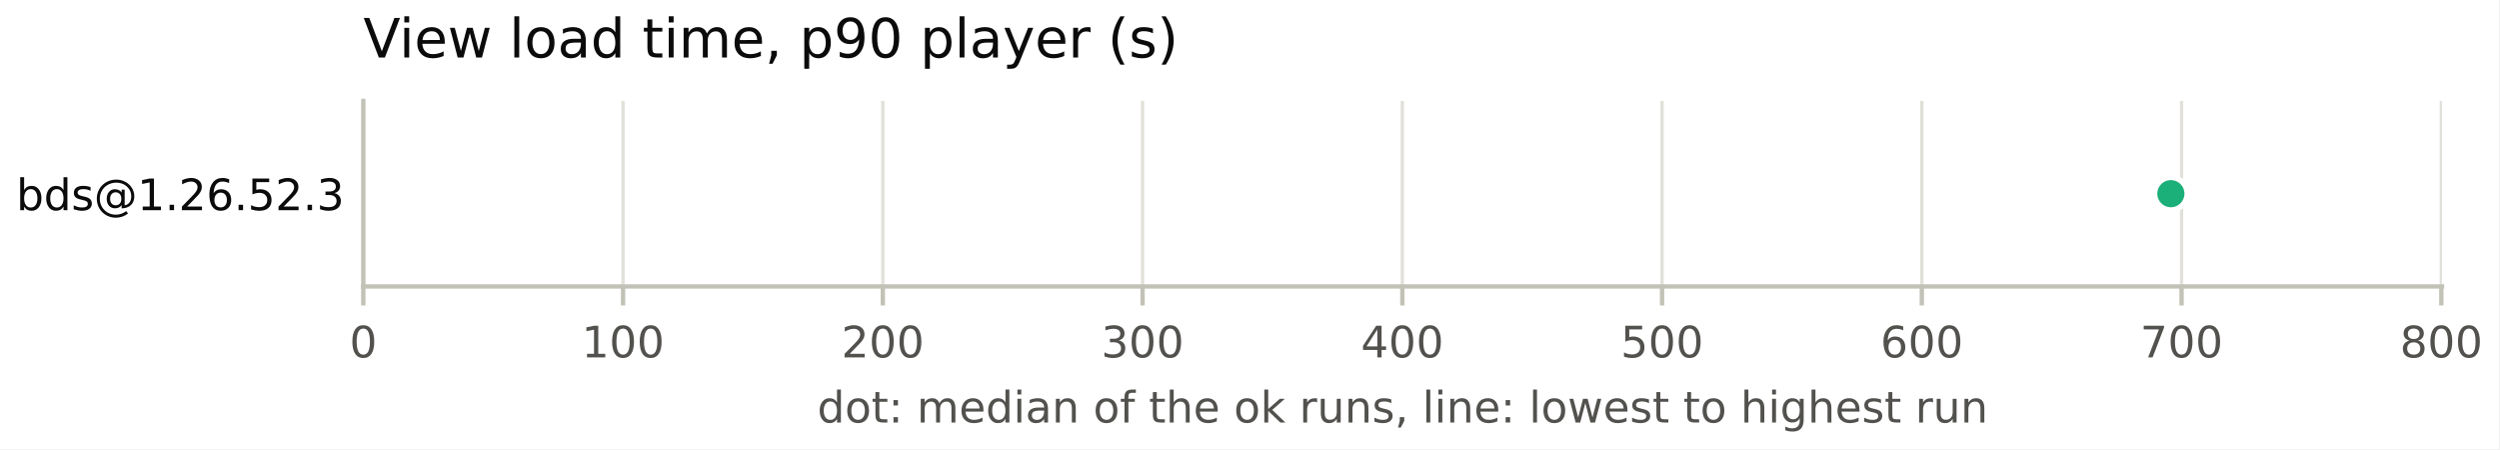
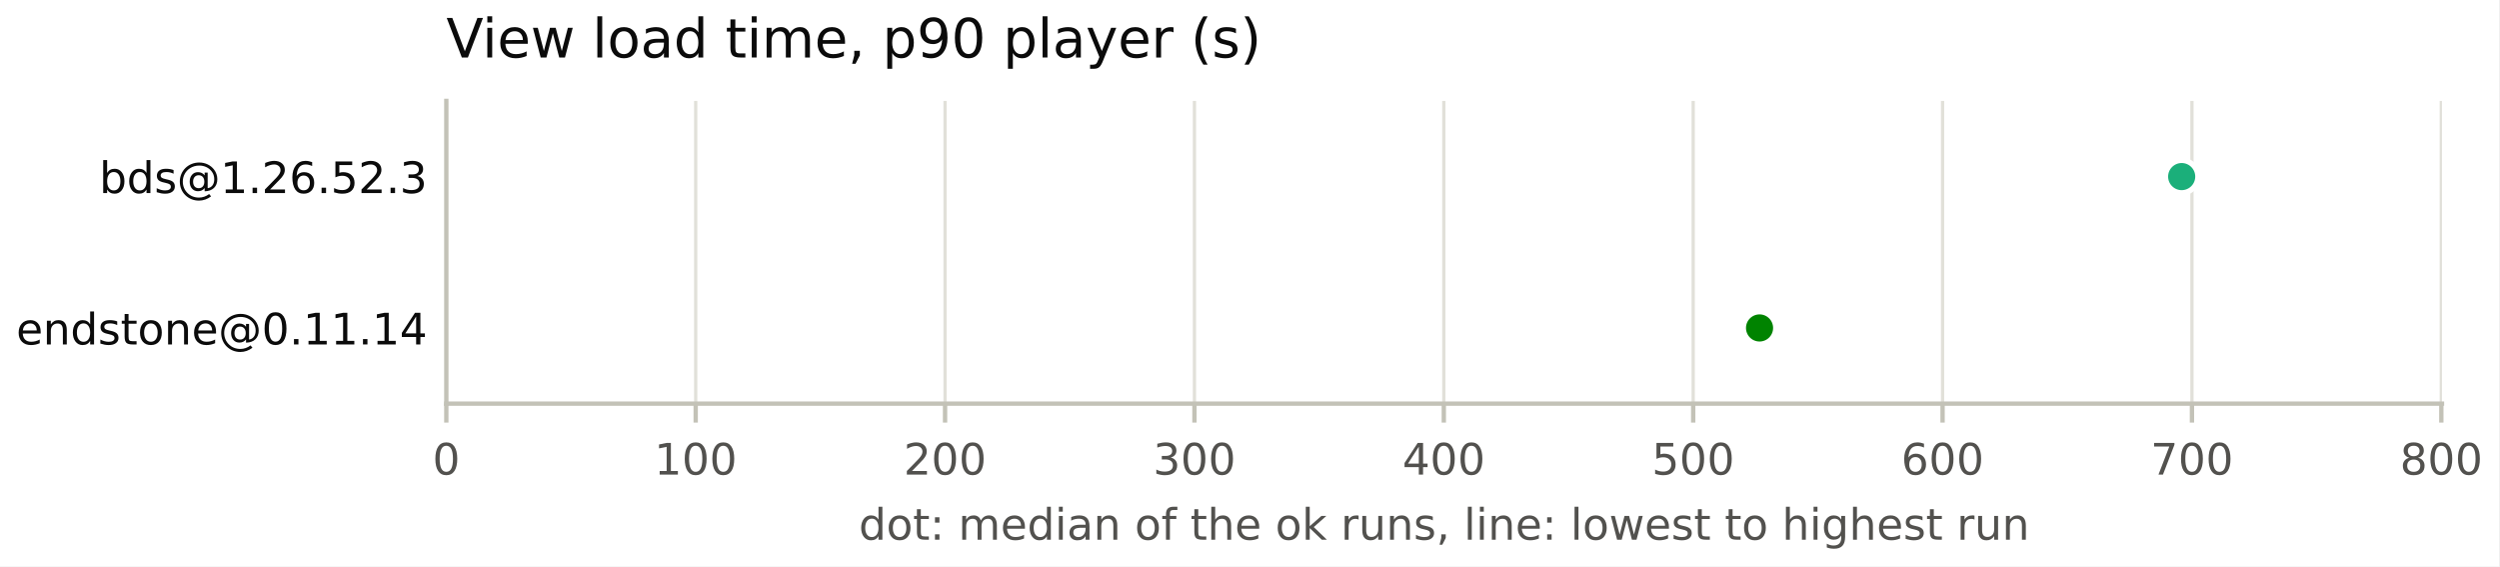
- <svg xmlns="http://www.w3.org/2000/svg" xmlns:xlink="http://www.w3.org/1999/xlink" width="460.8pt" height="82.8pt" viewBox="0 0 460.8 82.8" version="1.1">
+ <svg xmlns="http://www.w3.org/2000/svg" xmlns:xlink="http://www.w3.org/1999/xlink" width="460.8pt" height="104.4pt" viewBox="0 0 460.8 104.4" version="1.1">
  <defs>
    <style type="text/css">*{stroke-linejoin: round; stroke-linecap: butt}</style>
  </defs>
  <g id="figure_1">
    <g id="patch_1">
-       <path d="M 0 82.8  L 460.8 82.8  L 460.8 0  L 0 0  z " style="fill: #ffffff" />
+       <path d="M 0 104.4  L 460.8 104.4  L 460.8 0  L 0 0  z " style="fill: #ffffff" />
    </g>
    <g id="axes_1">
      <g id="patch_2">
-         <path d="M 66.993 52.799  L 450.29 52.799  L 450.29 18.599  L 66.993 18.599  z " style="fill: #ffffff" />
+         <path d="M 82.298 74.399  L 450.285 74.399  L 450.285 18.599  L 82.298 18.599  z " style="fill: #ffffff" />
      </g>
      <g id="matplotlib.axis_1">
        <g id="xtick_1">
          <g id="line2d_1">
-             <path d="M 66.993 52.799  L 66.993 18.599  " clip-path="url(#pe68ff05432)" style="fill: none; stroke: #e1e0d9; stroke-width: 0.6; stroke-linecap: square" />
+             <path d="M 82.298 74.399  L 82.298 18.599  " clip-path="url(#p3479f3fd37)" style="fill: none; stroke: #e1e0d9; stroke-width: 0.6; stroke-linecap: square" />
          </g>
          <g id="line2d_2">
            <defs>
-               <path id="m95ca2edd7e" d="M 0 0  L 0 3.5  " style="stroke: #c3c2b7; stroke-width: 0.8" />
+               <path id="m17f988fe5d" d="M 0 0  L 0 3.5  " style="stroke: #c3c2b7; stroke-width: 0.8" />
            </defs>
            <g>
-               <use xlink:href="#m95ca2edd7e" x="66.993" y="52.799" style="fill: #c3c2b7; stroke: #c3c2b7; stroke-width: 0.8" />
+               <use xlink:href="#m17f988fe5d" x="82.298" y="74.399" style="fill: #c3c2b7; stroke: #c3c2b7; stroke-width: 0.8" />
            </g>
          </g>
          <g id="text_1">
-             <g style="fill: #52514e" transform="translate(64.44774 65.87726) scale(0.08 -0.08)">
+             <g style="fill: #52514e" transform="translate(79.75274 87.47726) scale(0.08 -0.08)">
              <defs>
                <path id="DejaVuSans-13" d="M 2034 4250  Q 1547 4250 1301 3770  Q 1056 3291 1056 2328  Q 1056 1369 1301 889  Q 1547 409 2034 409  Q 2525 409 2770 889  Q 3016 1369 3016 2328  Q 3016 3291 2770 3770  Q 2525 4250 2034 4250  z M 2034 4750  Q 2819 4750 3233 4129  Q 3647 3509 3647 2328  Q 3647 1150 3233 529  Q 2819 -91 2034 -91  Q 1250 -91 836 529  Q 422 1150 422 2328  Q 422 3509 836 4129  Q 1250 4750 2034 4750  z " transform="scale(0.015625)" />
              </defs>
              <use xlink:href="#DejaVuSans-13" />
            </g>
          </g>
        </g>
        <g id="xtick_2">
          <g id="line2d_3">
-             <path d="M 114.889 52.799  L 114.889 18.599  " clip-path="url(#pe68ff05432)" style="fill: none; stroke: #e1e0d9; stroke-width: 0.6; stroke-linecap: square" />
+             <path d="M 128.281 74.399  L 128.281 18.599  " clip-path="url(#p3479f3fd37)" style="fill: none; stroke: #e1e0d9; stroke-width: 0.6; stroke-linecap: square" />
          </g>
          <g id="line2d_4">
            <g>
-               <use xlink:href="#m95ca2edd7e" x="114.889" y="52.799" style="fill: #c3c2b7; stroke: #c3c2b7; stroke-width: 0.8" />
+               <use xlink:href="#m17f988fe5d" x="128.281" y="74.399" style="fill: #c3c2b7; stroke: #c3c2b7; stroke-width: 0.8" />
            </g>
          </g>
          <g id="text_2">
-             <g style="fill: #52514e" transform="translate(107.2542 65.87726) scale(0.08 -0.08)">
+             <g style="fill: #52514e" transform="translate(120.6461 87.47726) scale(0.08 -0.08)">
              <defs>
                <path id="DejaVuSans-14" d="M 794 531  L 1825 531  L 1825 4091  L 703 3866  L 703 4441  L 1819 4666  L 2450 4666  L 2450 531  L 3481 531  L 3481 0  L 794 0  L 794 531  z " transform="scale(0.015625)" />
              </defs>
              <use xlink:href="#DejaVuSans-14" />
              <use xlink:href="#DejaVuSans-13" transform="translate(63.625 0)" />
              <use xlink:href="#DejaVuSans-13" transform="translate(127.25 0)" />
            </g>
          </g>
        </g>
        <g id="xtick_3">
          <g id="line2d_5">
-             <path d="M 162.786 52.799  L 162.786 18.599  " clip-path="url(#pe68ff05432)" style="fill: none; stroke: #e1e0d9; stroke-width: 0.6; stroke-linecap: square" />
+             <path d="M 174.264 74.399  L 174.264 18.599  " clip-path="url(#p3479f3fd37)" style="fill: none; stroke: #e1e0d9; stroke-width: 0.6; stroke-linecap: square" />
          </g>
          <g id="line2d_6">
            <g>
-               <use xlink:href="#m95ca2edd7e" x="162.786" y="52.799" style="fill: #c3c2b7; stroke: #c3c2b7; stroke-width: 0.8" />
+               <use xlink:href="#m17f988fe5d" x="174.264" y="74.399" style="fill: #c3c2b7; stroke: #c3c2b7; stroke-width: 0.8" />
            </g>
          </g>
          <g id="text_3">
-             <g style="fill: #52514e" transform="translate(155.1507 65.87726) scale(0.08 -0.08)">
+             <g style="fill: #52514e" transform="translate(166.6295 87.47726) scale(0.08 -0.08)">
              <defs>
                <path id="DejaVuSans-15" d="M 1228 531  L 3431 531  L 3431 0  L 469 0  L 469 531  Q 828 903 1448 1529  Q 2069 2156 2228 2338  Q 2531 2678 2651 2914  Q 2772 3150 2772 3378  Q 2772 3750 2511 3984  Q 2250 4219 1831 4219  Q 1534 4219 1204 4116  Q 875 4013 500 3803  L 500 4441  Q 881 4594 1212 4672  Q 1544 4750 1819 4750  Q 2544 4750 2975 4387  Q 3406 4025 3406 3419  Q 3406 3131 3298 2873  Q 3191 2616 2906 2266  Q 2828 2175 2409 1742  Q 1991 1309 1228 531  z " transform="scale(0.015625)" />
              </defs>
              <use xlink:href="#DejaVuSans-15" />
              <use xlink:href="#DejaVuSans-13" transform="translate(63.625 0)" />
              <use xlink:href="#DejaVuSans-13" transform="translate(127.25 0)" />
            </g>
          </g>
        </g>
        <g id="xtick_4">
          <g id="line2d_7">
-             <path d="M 210.682 52.799  L 210.682 18.599  " clip-path="url(#pe68ff05432)" style="fill: none; stroke: #e1e0d9; stroke-width: 0.6; stroke-linecap: square" />
+             <path d="M 220.248 74.399  L 220.248 18.599  " clip-path="url(#p3479f3fd37)" style="fill: none; stroke: #e1e0d9; stroke-width: 0.6; stroke-linecap: square" />
          </g>
          <g id="line2d_8">
            <g>
-               <use xlink:href="#m95ca2edd7e" x="210.682" y="52.799" style="fill: #c3c2b7; stroke: #c3c2b7; stroke-width: 0.8" />
+               <use xlink:href="#m17f988fe5d" x="220.248" y="74.399" style="fill: #c3c2b7; stroke: #c3c2b7; stroke-width: 0.8" />
            </g>
          </g>
          <g id="text_4">
-             <g style="fill: #52514e" transform="translate(203.0472 65.87726) scale(0.08 -0.08)">
+             <g style="fill: #52514e" transform="translate(212.6129 87.47726) scale(0.08 -0.08)">
              <defs>
                <path id="DejaVuSans-16" d="M 2597 2516  Q 3050 2419 3304 2112  Q 3559 1806 3559 1356  Q 3559 666 3084 287  Q 2609 -91 1734 -91  Q 1441 -91 1130 -33  Q 819 25 488 141  L 488 750  Q 750 597 1062 519  Q 1375 441 1716 441  Q 2309 441 2620 675  Q 2931 909 2931 1356  Q 2931 1769 2642 2001  Q 2353 2234 1838 2234  L 1294 2234  L 1294 2753  L 1863 2753  Q 2328 2753 2575 2939  Q 2822 3125 2822 3475  Q 2822 3834 2567 4026  Q 2313 4219 1838 4219  Q 1578 4219 1281 4162  Q 984 4106 628 3988  L 628 4550  Q 988 4650 1302 4700  Q 1616 4750 1894 4750  Q 2613 4750 3031 4423  Q 3450 4097 3450 3541  Q 3450 3153 3228 2886  Q 3006 2619 2597 2516  z " transform="scale(0.015625)" />
              </defs>
              <use xlink:href="#DejaVuSans-16" />
              <use xlink:href="#DejaVuSans-13" transform="translate(63.625 0)" />
              <use xlink:href="#DejaVuSans-13" transform="translate(127.25 0)" />
            </g>
          </g>
        </g>
        <g id="xtick_5">
          <g id="line2d_9">
-             <path d="M 258.579 52.799  L 258.579 18.599  " clip-path="url(#pe68ff05432)" style="fill: none; stroke: #e1e0d9; stroke-width: 0.6; stroke-linecap: square" />
+             <path d="M 266.231 74.399  L 266.231 18.599  " clip-path="url(#p3479f3fd37)" style="fill: none; stroke: #e1e0d9; stroke-width: 0.6; stroke-linecap: square" />
          </g>
          <g id="line2d_10">
            <g>
-               <use xlink:href="#m95ca2edd7e" x="258.579" y="52.799" style="fill: #c3c2b7; stroke: #c3c2b7; stroke-width: 0.8" />
+               <use xlink:href="#m17f988fe5d" x="266.231" y="74.399" style="fill: #c3c2b7; stroke: #c3c2b7; stroke-width: 0.8" />
            </g>
          </g>
          <g id="text_5">
-             <g style="fill: #52514e" transform="translate(250.9437 65.87726) scale(0.08 -0.08)">
+             <g style="fill: #52514e" transform="translate(258.5962 87.47726) scale(0.08 -0.08)">
              <defs>
                <path id="DejaVuSans-17" d="M 2419 4116  L 825 1625  L 2419 1625  L 2419 4116  z M 2253 4666  L 3047 4666  L 3047 1625  L 3713 1625  L 3713 1100  L 3047 1100  L 3047 0  L 2419 0  L 2419 1100  L 313 1100  L 313 1709  L 2253 4666  z " transform="scale(0.015625)" />
              </defs>
              <use xlink:href="#DejaVuSans-17" />
              <use xlink:href="#DejaVuSans-13" transform="translate(63.625 0)" />
              <use xlink:href="#DejaVuSans-13" transform="translate(127.25 0)" />
            </g>
          </g>
        </g>
        <g id="xtick_6">
          <g id="line2d_11">
-             <path d="M 306.475 52.799  L 306.475 18.599  " clip-path="url(#pe68ff05432)" style="fill: none; stroke: #e1e0d9; stroke-width: 0.6; stroke-linecap: square" />
+             <path d="M 312.215 74.399  L 312.215 18.599  " clip-path="url(#p3479f3fd37)" style="fill: none; stroke: #e1e0d9; stroke-width: 0.6; stroke-linecap: square" />
          </g>
          <g id="line2d_12">
            <g>
-               <use xlink:href="#m95ca2edd7e" x="306.475" y="52.799" style="fill: #c3c2b7; stroke: #c3c2b7; stroke-width: 0.8" />
+               <use xlink:href="#m17f988fe5d" x="312.215" y="74.399" style="fill: #c3c2b7; stroke: #c3c2b7; stroke-width: 0.8" />
            </g>
          </g>
          <g id="text_6">
-             <g style="fill: #52514e" transform="translate(298.8403 65.87726) scale(0.08 -0.08)">
+             <g style="fill: #52514e" transform="translate(304.5796 87.47726) scale(0.08 -0.08)">
              <defs>
                <path id="DejaVuSans-18" d="M 691 4666  L 3169 4666  L 3169 4134  L 1269 4134  L 1269 2991  Q 1406 3038 1543 3061  Q 1681 3084 1819 3084  Q 2600 3084 3056 2656  Q 3513 2228 3513 1497  Q 3513 744 3044 326  Q 2575 -91 1722 -91  Q 1428 -91 1123 -41  Q 819 9 494 109  L 494 744  Q 775 591 1075 516  Q 1375 441 1709 441  Q 2250 441 2565 725  Q 2881 1009 2881 1497  Q 2881 1984 2565 2268  Q 2250 2553 1709 2553  Q 1456 2553 1204 2497  Q 953 2441 691 2322  L 691 4666  z " transform="scale(0.015625)" />
              </defs>
              <use xlink:href="#DejaVuSans-18" />
              <use xlink:href="#DejaVuSans-13" transform="translate(63.625 0)" />
              <use xlink:href="#DejaVuSans-13" transform="translate(127.25 0)" />
            </g>
          </g>
        </g>
        <g id="xtick_7">
          <g id="line2d_13">
-             <path d="M 354.372 52.799  L 354.372 18.599  " clip-path="url(#pe68ff05432)" style="fill: none; stroke: #e1e0d9; stroke-width: 0.6; stroke-linecap: square" />
+             <path d="M 358.198 74.399  L 358.198 18.599  " clip-path="url(#p3479f3fd37)" style="fill: none; stroke: #e1e0d9; stroke-width: 0.6; stroke-linecap: square" />
          </g>
          <g id="line2d_14">
            <g>
-               <use xlink:href="#m95ca2edd7e" x="354.372" y="52.799" style="fill: #c3c2b7; stroke: #c3c2b7; stroke-width: 0.8" />
+               <use xlink:href="#m17f988fe5d" x="358.198" y="74.399" style="fill: #c3c2b7; stroke: #c3c2b7; stroke-width: 0.8" />
            </g>
          </g>
          <g id="text_7">
-             <g style="fill: #52514e" transform="translate(346.7368 65.87726) scale(0.08 -0.08)">
+             <g style="fill: #52514e" transform="translate(350.563 87.47726) scale(0.08 -0.08)">
              <defs>
                <path id="DejaVuSans-19" d="M 2113 2584  Q 1688 2584 1439 2293  Q 1191 2003 1191 1497  Q 1191 994 1439 701  Q 1688 409 2113 409  Q 2538 409 2786 701  Q 3034 994 3034 1497  Q 3034 2003 2786 2293  Q 2538 2584 2113 2584  z M 3366 4563  L 3366 3988  Q 3128 4100 2886 4159  Q 2644 4219 2406 4219  Q 1781 4219 1451 3797  Q 1122 3375 1075 2522  Q 1259 2794 1537 2939  Q 1816 3084 2150 3084  Q 2853 3084 3261 2657  Q 3669 2231 3669 1497  Q 3669 778 3244 343  Q 2819 -91 2113 -91  Q 1303 -91 875 529  Q 447 1150 447 2328  Q 447 3434 972 4092  Q 1497 4750 2381 4750  Q 2619 4750 2861 4703  Q 3103 4656 3366 4563  z " transform="scale(0.015625)" />
              </defs>
              <use xlink:href="#DejaVuSans-19" />
              <use xlink:href="#DejaVuSans-13" transform="translate(63.625 0)" />
              <use xlink:href="#DejaVuSans-13" transform="translate(127.25 0)" />
            </g>
          </g>
        </g>
        <g id="xtick_8">
          <g id="line2d_15">
-             <path d="M 402.268 52.799  L 402.268 18.599  " clip-path="url(#pe68ff05432)" style="fill: none; stroke: #e1e0d9; stroke-width: 0.6; stroke-linecap: square" />
+             <path d="M 404.181 74.399  L 404.181 18.599  " clip-path="url(#p3479f3fd37)" style="fill: none; stroke: #e1e0d9; stroke-width: 0.6; stroke-linecap: square" />
          </g>
          <g id="line2d_16">
            <g>
-               <use xlink:href="#m95ca2edd7e" x="402.268" y="52.799" style="fill: #c3c2b7; stroke: #c3c2b7; stroke-width: 0.8" />
+               <use xlink:href="#m17f988fe5d" x="404.181" y="74.399" style="fill: #c3c2b7; stroke: #c3c2b7; stroke-width: 0.8" />
            </g>
          </g>
          <g id="text_8">
-             <g style="fill: #52514e" transform="translate(394.6333 65.87726) scale(0.08 -0.08)">
+             <g style="fill: #52514e" transform="translate(396.5464 87.47726) scale(0.08 -0.08)">
              <defs>
                <path id="DejaVuSans-1a" d="M 525 4666  L 3525 4666  L 3525 4397  L 1831 0  L 1172 0  L 2766 4134  L 525 4134  L 525 4666  z " transform="scale(0.015625)" />
              </defs>
              <use xlink:href="#DejaVuSans-1a" />
              <use xlink:href="#DejaVuSans-13" transform="translate(63.625 0)" />
              <use xlink:href="#DejaVuSans-13" transform="translate(127.25 0)" />
            </g>
          </g>
        </g>
        <g id="xtick_9">
          <g id="line2d_17">
-             <path d="M 450.165 52.799  L 450.165 18.599  " clip-path="url(#pe68ff05432)" style="fill: none; stroke: #e1e0d9; stroke-width: 0.6; stroke-linecap: square" />
+             <path d="M 450.165 74.399  L 450.165 18.599  " clip-path="url(#p3479f3fd37)" style="fill: none; stroke: #e1e0d9; stroke-width: 0.6; stroke-linecap: square" />
          </g>
          <g id="line2d_18">
            <g>
-               <use xlink:href="#m95ca2edd7e" x="450.165" y="52.799" style="fill: #c3c2b7; stroke: #c3c2b7; stroke-width: 0.8" />
+               <use xlink:href="#m17f988fe5d" x="450.165" y="74.399" style="fill: #c3c2b7; stroke: #c3c2b7; stroke-width: 0.8" />
            </g>
          </g>
          <g id="text_9">
-             <g style="fill: #52514e" transform="translate(442.5298 65.87726) scale(0.08 -0.08)">
+             <g style="fill: #52514e" transform="translate(442.5298 87.47726) scale(0.08 -0.08)">
              <defs>
                <path id="DejaVuSans-1b" d="M 2034 2216  Q 1584 2216 1326 1975  Q 1069 1734 1069 1313  Q 1069 891 1326 650  Q 1584 409 2034 409  Q 2484 409 2743 651  Q 3003 894 3003 1313  Q 3003 1734 2745 1975  Q 2488 2216 2034 2216  z M 1403 2484  Q 997 2584 770 2862  Q 544 3141 544 3541  Q 544 4100 942 4425  Q 1341 4750 2034 4750  Q 2731 4750 3128 4425  Q 3525 4100 3525 3541  Q 3525 3141 3298 2862  Q 3072 2584 2669 2484  Q 3125 2378 3379 2068  Q 3634 1759 3634 1313  Q 3634 634 3220 271  Q 2806 -91 2034 -91  Q 1263 -91 848 271  Q 434 634 434 1313  Q 434 1759 690 2068  Q 947 2378 1403 2484  z M 1172 3481  Q 1172 3119 1398 2916  Q 1625 2713 2034 2713  Q 2441 2713 2670 2916  Q 2900 3119 2900 3481  Q 2900 3844 2670 4047  Q 2441 4250 2034 4250  Q 1625 4250 1398 4047  Q 1172 3844 1172 3481  z " transform="scale(0.015625)" />
              </defs>
              <use xlink:href="#DejaVuSans-1b" />
              <use xlink:href="#DejaVuSans-13" transform="translate(63.625 0)" />
              <use xlink:href="#DejaVuSans-13" transform="translate(127.25 0)" />
            </g>
          </g>
        </g>
        <g id="text_10">
-           <g style="fill: #52514e" transform="translate(150.7059 77.87789) scale(0.08 -0.08)">
+           <g style="fill: #52514e" transform="translate(158.3559 99.47789) scale(0.08 -0.08)">
            <defs>
              <path id="DejaVuSans-47" d="M 2906 2969  L 2906 4863  L 3481 4863  L 3481 0  L 2906 0  L 2906 525  Q 2725 213 2448 61  Q 2172 -91 1784 -91  Q 1150 -91 751 415  Q 353 922 353 1747  Q 353 2572 751 3078  Q 1150 3584 1784 3584  Q 2172 3584 2448 3432  Q 2725 3281 2906 2969  z M 947 1747  Q 947 1113 1208 752  Q 1469 391 1925 391  Q 2381 391 2643 752  Q 2906 1113 2906 1747  Q 2906 2381 2643 2742  Q 2381 3103 1925 3103  Q 1469 3103 1208 2742  Q 947 2381 947 1747  z " transform="scale(0.015625)" />
              <path id="DejaVuSans-52" d="M 1959 3097  Q 1497 3097 1228 2736  Q 959 2375 959 1747  Q 959 1119 1226 758  Q 1494 397 1959 397  Q 2419 397 2687 759  Q 2956 1122 2956 1747  Q 2956 2369 2687 2733  Q 2419 3097 1959 3097  z M 1959 3584  Q 2709 3584 3137 3096  Q 3566 2609 3566 1747  Q 3566 888 3137 398  Q 2709 -91 1959 -91  Q 1206 -91 779 398  Q 353 888 353 1747  Q 353 2609 779 3096  Q 1206 3584 1959 3584  z " transform="scale(0.015625)" />
              <path id="DejaVuSans-57" d="M 1172 4494  L 1172 3500  L 2356 3500  L 2356 3053  L 1172 3053  L 1172 1153  Q 1172 725 1289 603  Q 1406 481 1766 481  L 2356 481  L 2356 0  L 1766 0  Q 1100 0 847 248  Q 594 497 594 1153  L 594 3053  L 172 3053  L 172 3500  L 594 3500  L 594 4494  L 1172 4494  z " transform="scale(0.015625)" />
              <path id="DejaVuSans-1d" d="M 750 794  L 1409 794  L 1409 0  L 750 0  L 750 794  z M 750 3309  L 1409 3309  L 1409 2516  L 750 2516  L 750 3309  z " transform="scale(0.015625)" />
              <path id="DejaVuSans-3" transform="scale(0.015625)" />
              <path id="DejaVuSans-50" d="M 3328 2828  Q 3544 3216 3844 3400  Q 4144 3584 4550 3584  Q 5097 3584 5394 3201  Q 5691 2819 5691 2113  L 5691 0  L 5113 0  L 5113 2094  Q 5113 2597 4934 2840  Q 4756 3084 4391 3084  Q 3944 3084 3684 2787  Q 3425 2491 3425 1978  L 3425 0  L 2847 0  L 2847 2094  Q 2847 2600 2669 2842  Q 2491 3084 2119 3084  Q 1678 3084 1418 2786  Q 1159 2488 1159 1978  L 1159 0  L 581 0  L 581 3500  L 1159 3500  L 1159 2956  Q 1356 3278 1631 3431  Q 1906 3584 2284 3584  Q 2666 3584 2933 3390  Q 3200 3197 3328 2828  z " transform="scale(0.015625)" />
              <path id="DejaVuSans-48" d="M 3597 1894  L 3597 1613  L 953 1613  Q 991 1019 1311 708  Q 1631 397 2203 397  Q 2534 397 2845 478  Q 3156 559 3463 722  L 3463 178  Q 3153 47 2828 -22  Q 2503 -91 2169 -91  Q 1331 -91 842 396  Q 353 884 353 1716  Q 353 2575 817 3079  Q 1281 3584 2069 3584  Q 2775 3584 3186 3129  Q 3597 2675 3597 1894  z M 3022 2063  Q 3016 2534 2758 2815  Q 2500 3097 2075 3097  Q 1594 3097 1305 2825  Q 1016 2553 972 2059  L 3022 2063  z " transform="scale(0.015625)" />
              <path id="DejaVuSans-4c" d="M 603 3500  L 1178 3500  L 1178 0  L 603 0  L 603 3500  z M 603 4863  L 1178 4863  L 1178 4134  L 603 4134  L 603 4863  z " transform="scale(0.015625)" />
              <path id="DejaVuSans-44" d="M 2194 1759  Q 1497 1759 1228 1600  Q 959 1441 959 1056  Q 959 750 1161 570  Q 1363 391 1709 391  Q 2188 391 2477 730  Q 2766 1069 2766 1631  L 2766 1759  L 2194 1759  z M 3341 1997  L 3341 0  L 2766 0  L 2766 531  Q 2569 213 2275 61  Q 1981 -91 1556 -91  Q 1019 -91 701 211  Q 384 513 384 1019  Q 384 1609 779 1909  Q 1175 2209 1959 2209  L 2766 2209  L 2766 2266  Q 2766 2663 2505 2880  Q 2244 3097 1772 3097  Q 1472 3097 1187 3025  Q 903 2953 641 2809  L 641 3341  Q 956 3463 1253 3523  Q 1550 3584 1831 3584  Q 2591 3584 2966 3190  Q 3341 2797 3341 1997  z " transform="scale(0.015625)" />
              <path id="DejaVuSans-51" d="M 3513 2113  L 3513 0  L 2938 0  L 2938 2094  Q 2938 2591 2744 2837  Q 2550 3084 2163 3084  Q 1697 3084 1428 2787  Q 1159 2491 1159 1978  L 1159 0  L 581 0  L 581 3500  L 1159 3500  L 1159 2956  Q 1366 3272 1645 3428  Q 1925 3584 2291 3584  Q 2894 3584 3203 3211  Q 3513 2838 3513 2113  z " transform="scale(0.015625)" />
              <path id="DejaVuSans-49" d="M 2375 4863  L 2375 4384  L 1825 4384  Q 1516 4384 1395 4259  Q 1275 4134 1275 3809  L 1275 3500  L 2222 3500  L 2222 3053  L 1275 3053  L 1275 0  L 697 0  L 697 3053  L 147 3053  L 147 3500  L 697 3500  L 697 3744  Q 697 4328 969 4595  Q 1241 4863 1831 4863  L 2375 4863  z " transform="scale(0.015625)" />
              <path id="DejaVuSans-4b" d="M 3513 2113  L 3513 0  L 2938 0  L 2938 2094  Q 2938 2591 2744 2837  Q 2550 3084 2163 3084  Q 1697 3084 1428 2787  Q 1159 2491 1159 1978  L 1159 0  L 581 0  L 581 4863  L 1159 4863  L 1159 2956  Q 1366 3272 1645 3428  Q 1925 3584 2291 3584  Q 2894 3584 3203 3211  Q 3513 2838 3513 2113  z " transform="scale(0.015625)" />
              <path id="DejaVuSans-4e" d="M 581 4863  L 1159 4863  L 1159 1991  L 2875 3500  L 3609 3500  L 1753 1863  L 3688 0  L 2938 0  L 1159 1709  L 1159 0  L 581 0  L 581 4863  z " transform="scale(0.015625)" />
              <path id="DejaVuSans-55" d="M 2631 2963  Q 2534 3019 2420 3045  Q 2306 3072 2169 3072  Q 1681 3072 1420 2755  Q 1159 2438 1159 1844  L 1159 0  L 581 0  L 581 3500  L 1159 3500  L 1159 2956  Q 1341 3275 1631 3429  Q 1922 3584 2338 3584  Q 2397 3584 2469 3576  Q 2541 3569 2628 3553  L 2631 2963  z " transform="scale(0.015625)" />
              <path id="DejaVuSans-58" d="M 544 1381  L 544 3500  L 1119 3500  L 1119 1403  Q 1119 906 1312 657  Q 1506 409 1894 409  Q 2359 409 2629 706  Q 2900 1003 2900 1516  L 2900 3500  L 3475 3500  L 3475 0  L 2900 0  L 2900 538  Q 2691 219 2414 64  Q 2138 -91 1772 -91  Q 1169 -91 856 284  Q 544 659 544 1381  z M 1991 3584  L 1991 3584  z " transform="scale(0.015625)" />
              <path id="DejaVuSans-56" d="M 2834 3397  L 2834 2853  Q 2591 2978 2328 3040  Q 2066 3103 1784 3103  Q 1356 3103 1142 2972  Q 928 2841 928 2578  Q 928 2378 1081 2264  Q 1234 2150 1697 2047  L 1894 2003  Q 2506 1872 2764 1633  Q 3022 1394 3022 966  Q 3022 478 2636 193  Q 2250 -91 1575 -91  Q 1294 -91 989 -36  Q 684 19 347 128  L 347 722  Q 666 556 975 473  Q 1284 391 1588 391  Q 1994 391 2212 530  Q 2431 669 2431 922  Q 2431 1156 2273 1281  Q 2116 1406 1581 1522  L 1381 1569  Q 847 1681 609 1914  Q 372 2147 372 2553  Q 372 3047 722 3315  Q 1072 3584 1716 3584  Q 2034 3584 2315 3537  Q 2597 3491 2834 3397  z " transform="scale(0.015625)" />
              <path id="DejaVuSans-f" d="M 750 794  L 1409 794  L 1409 256  L 897 -744  L 494 -744  L 750 256  L 750 794  z " transform="scale(0.015625)" />
              <path id="DejaVuSans-4f" d="M 603 4863  L 1178 4863  L 1178 0  L 603 0  L 603 4863  z " transform="scale(0.015625)" />
              <path id="DejaVuSans-5a" d="M 269 3500  L 844 3500  L 1563 769  L 2278 3500  L 2956 3500  L 3675 769  L 4391 3500  L 4966 3500  L 4050 0  L 3372 0  L 2619 2869  L 1863 0  L 1184 0  L 269 3500  z " transform="scale(0.015625)" />
              <path id="DejaVuSans-4a" d="M 2906 1791  Q 2906 2416 2648 2759  Q 2391 3103 1925 3103  Q 1463 3103 1205 2759  Q 947 2416 947 1791  Q 947 1169 1205 825  Q 1463 481 1925 481  Q 2391 481 2648 825  Q 2906 1169 2906 1791  z M 3481 434  Q 3481 -459 3084 -895  Q 2688 -1331 1869 -1331  Q 1566 -1331 1297 -1286  Q 1028 -1241 775 -1147  L 775 -588  Q 1028 -725 1275 -790  Q 1522 -856 1778 -856  Q 2344 -856 2625 -561  Q 2906 -266 2906 331  L 2906 616  Q 2728 306 2450 153  Q 2172 0 1784 0  Q 1141 0 747 490  Q 353 981 353 1791  Q 353 2603 747 3093  Q 1141 3584 1784 3584  Q 2172 3584 2450 3431  Q 2728 3278 2906 2969  L 2906 3500  L 3481 3500  L 3481 434  z " transform="scale(0.015625)" />
            </defs>
            <use xlink:href="#DejaVuSans-47" />
            <use xlink:href="#DejaVuSans-52" transform="translate(63.48438 0)" />
            <use xlink:href="#DejaVuSans-57" transform="translate(124.6719 0)" />
            <use xlink:href="#DejaVuSans-1d" transform="translate(163.875 0)" />
            <use xlink:href="#DejaVuSans-3" transform="translate(197.5625 0)" />
            <use xlink:href="#DejaVuSans-50" transform="translate(229.3438 0)" />
            <use xlink:href="#DejaVuSans-48" transform="translate(326.75 0)" />
            <use xlink:href="#DejaVuSans-47" transform="translate(388.2812 0)" />
            <use xlink:href="#DejaVuSans-4c" transform="translate(451.7656 0)" />
            <use xlink:href="#DejaVuSans-44" transform="translate(479.5469 0)" />
            <use xlink:href="#DejaVuSans-51" transform="translate(540.8281 0)" />
            <use xlink:href="#DejaVuSans-3" transform="translate(604.2031 0)" />
            <use xlink:href="#DejaVuSans-52" transform="translate(635.9844 0)" />
            <use xlink:href="#DejaVuSans-49" transform="translate(697.1719 0)" />
            <use xlink:href="#DejaVuSans-3" transform="translate(732.375 0)" />
            <use xlink:href="#DejaVuSans-57" transform="translate(764.1562 0)" />
            <use xlink:href="#DejaVuSans-4b" transform="translate(803.3594 0)" />
            <use xlink:href="#DejaVuSans-48" transform="translate(866.7344 0)" />
            <use xlink:href="#DejaVuSans-3" transform="translate(928.2656 0)" />
            <use xlink:href="#DejaVuSans-52" transform="translate(960.0469 0)" />
            <use xlink:href="#DejaVuSans-4e" transform="translate(1021.234 0)" />
            <use xlink:href="#DejaVuSans-3" transform="translate(1079.141 0)" />
            <use xlink:href="#DejaVuSans-55" transform="translate(1110.922 0)" />
            <use xlink:href="#DejaVuSans-58" transform="translate(1152.031 0)" />
            <use xlink:href="#DejaVuSans-51" transform="translate(1215.406 0)" />
            <use xlink:href="#DejaVuSans-56" transform="translate(1278.781 0)" />
            <use xlink:href="#DejaVuSans-f" transform="translate(1330.875 0)" />
            <use xlink:href="#DejaVuSans-3" transform="translate(1362.656 0)" />
            <use xlink:href="#DejaVuSans-4f" transform="translate(1394.438 0)" />
            <use xlink:href="#DejaVuSans-4c" transform="translate(1422.219 0)" />
            <use xlink:href="#DejaVuSans-51" transform="translate(1450 0)" />
            <use xlink:href="#DejaVuSans-48" transform="translate(1513.375 0)" />
            <use xlink:href="#DejaVuSans-1d" transform="translate(1574.906 0)" />
            <use xlink:href="#DejaVuSans-3" transform="translate(1608.594 0)" />
            <use xlink:href="#DejaVuSans-4f" transform="translate(1640.375 0)" />
            <use xlink:href="#DejaVuSans-52" transform="translate(1668.156 0)" />
            <use xlink:href="#DejaVuSans-5a" transform="translate(1729.344 0)" />
            <use xlink:href="#DejaVuSans-48" transform="translate(1811.125 0)" />
            <use xlink:href="#DejaVuSans-56" transform="translate(1872.656 0)" />
            <use xlink:href="#DejaVuSans-57" transform="translate(1924.75 0)" />
            <use xlink:href="#DejaVuSans-3" transform="translate(1963.953 0)" />
            <use xlink:href="#DejaVuSans-57" transform="translate(1995.734 0)" />
            <use xlink:href="#DejaVuSans-52" transform="translate(2034.938 0)" />
            <use xlink:href="#DejaVuSans-3" transform="translate(2096.125 0)" />
            <use xlink:href="#DejaVuSans-4b" transform="translate(2127.906 0)" />
            <use xlink:href="#DejaVuSans-4c" transform="translate(2191.281 0)" />
            <use xlink:href="#DejaVuSans-4a" transform="translate(2219.062 0)" />
            <use xlink:href="#DejaVuSans-4b" transform="translate(2282.547 0)" />
            <use xlink:href="#DejaVuSans-48" transform="translate(2345.922 0)" />
            <use xlink:href="#DejaVuSans-56" transform="translate(2407.453 0)" />
            <use xlink:href="#DejaVuSans-57" transform="translate(2459.547 0)" />
            <use xlink:href="#DejaVuSans-3" transform="translate(2498.75 0)" />
            <use xlink:href="#DejaVuSans-55" transform="translate(2530.531 0)" />
            <use xlink:href="#DejaVuSans-58" transform="translate(2571.641 0)" />
            <use xlink:href="#DejaVuSans-51" transform="translate(2635.016 0)" />
          </g>
        </g>
      </g>
      <g id="matplotlib.axis_2">
        <g id="ytick_1">
          <g id="line2d_19" />
          <g id="text_11">
-             <g style="fill: #0b0b0b" transform="translate(3.00024 38.73828) scale(0.08 -0.08)">
+             <g style="fill: #0b0b0b" transform="translate(18.30524 35.58817) scale(0.08 -0.08)">
              <defs>
                <path id="DejaVuSans-45" d="M 3116 1747  Q 3116 2381 2855 2742  Q 2594 3103 2138 3103  Q 1681 3103 1420 2742  Q 1159 2381 1159 1747  Q 1159 1113 1420 752  Q 1681 391 2138 391  Q 2594 391 2855 752  Q 3116 1113 3116 1747  z M 1159 2969  Q 1341 3281 1617 3432  Q 1894 3584 2278 3584  Q 2916 3584 3314 3078  Q 3713 2572 3713 1747  Q 3713 922 3314 415  Q 2916 -91 2278 -91  Q 1894 -91 1617 61  Q 1341 213 1159 525  L 1159 0  L 581 0  L 581 4863  L 1159 4863  L 1159 2969  z " transform="scale(0.015625)" />
                <path id="DejaVuSans-23" d="M 2381 1678  Q 2381 1231 2603 976  Q 2825 722 3213 722  Q 3597 722 3817 978  Q 4038 1234 4038 1678  Q 4038 2116 3813 2373  Q 3588 2631 3206 2631  Q 2828 2631 2604 2375  Q 2381 2119 2381 1678  z M 4084 744  Q 3897 503 3655 389  Q 3413 275 3091 275  Q 2553 275 2217 664  Q 1881 1053 1881 1678  Q 1881 2303 2218 2693  Q 2556 3084 3091 3084  Q 3413 3084 3656 2967  Q 3900 2850 4084 2613  L 4084 3022  L 4531 3022  L 4531 722  Q 4988 791 5245 1139  Q 5503 1488 5503 2041  Q 5503 2375 5404 2669  Q 5306 2963 5106 3213  Q 4781 3622 4314 3839  Q 3847 4056 3297 4056  Q 2913 4056 2559 3954  Q 2206 3853 1906 3653  Q 1416 3334 1139 2817  Q 863 2300 863 1697  Q 863 1200 1042 765  Q 1222 331 1563 0  Q 1891 -325 2322 -495  Q 2753 -666 3244 -666  Q 3647 -666 4036 -530  Q 4425 -394 4750 -141  L 5031 -488  Q 4641 -791 4180 -952  Q 3719 -1113 3244 -1113  Q 2666 -1113 2153 -908  Q 1641 -703 1241 -313  Q 841 78 631 592  Q 422 1106 422 1697  Q 422 2266 634 2781  Q 847 3297 1241 3688  Q 1644 4084 2172 4295  Q 2700 4506 3291 4506  Q 3953 4506 4520 4234  Q 5088 3963 5472 3463  Q 5706 3156 5829 2797  Q 5953 2438 5953 2053  Q 5953 1231 5456 756  Q 4959 281 4084 263  L 4084 744  z " transform="scale(0.015625)" />
                <path id="DejaVuSans-11" d="M 684 794  L 1344 794  L 1344 0  L 684 0  L 684 794  z " transform="scale(0.015625)" />
              </defs>
              <use xlink:href="#DejaVuSans-45" />
              <use xlink:href="#DejaVuSans-47" transform="translate(63.48438 0)" />
              <use xlink:href="#DejaVuSans-56" transform="translate(126.9688 0)" />
              <use xlink:href="#DejaVuSans-23" transform="translate(179.0625 0)" />
              <use xlink:href="#DejaVuSans-14" transform="translate(279.0625 0)" />
              <use xlink:href="#DejaVuSans-11" transform="translate(342.6875 0)" />
              <use xlink:href="#DejaVuSans-15" transform="translate(374.4688 0)" />
              <use xlink:href="#DejaVuSans-19" transform="translate(438.0938 0)" />
              <use xlink:href="#DejaVuSans-11" transform="translate(501.7188 0)" />
              <use xlink:href="#DejaVuSans-18" transform="translate(533.5 0)" />
              <use xlink:href="#DejaVuSans-15" transform="translate(597.125 0)" />
              <use xlink:href="#DejaVuSans-11" transform="translate(660.75 0)" />
              <use xlink:href="#DejaVuSans-16" transform="translate(692.5312 0)" />
            </g>
          </g>
        </g>
+         <g id="ytick_2">
+           <g id="line2d_20" />
+           <g id="text_12">
+             <g style="fill: #0b0b0b" transform="translate(3.00024 63.4884) scale(0.08 -0.08)">
+               <use xlink:href="#DejaVuSans-48" />
+               <use xlink:href="#DejaVuSans-51" transform="translate(61.53125 0)" />
+               <use xlink:href="#DejaVuSans-47" transform="translate(124.9062 0)" />
+               <use xlink:href="#DejaVuSans-56" transform="translate(188.3906 0)" />
+               <use xlink:href="#DejaVuSans-57" transform="translate(240.4844 0)" />
+               <use xlink:href="#DejaVuSans-52" transform="translate(279.6875 0)" />
+               <use xlink:href="#DejaVuSans-51" transform="translate(340.875 0)" />
+               <use xlink:href="#DejaVuSans-48" transform="translate(404.25 0)" />
+               <use xlink:href="#DejaVuSans-23" transform="translate(465.7812 0)" />
+               <use xlink:href="#DejaVuSans-13" transform="translate(565.7812 0)" />
+               <use xlink:href="#DejaVuSans-11" transform="translate(629.4062 0)" />
+               <use xlink:href="#DejaVuSans-14" transform="translate(661.1875 0)" />
+               <use xlink:href="#DejaVuSans-14" transform="translate(724.8125 0)" />
+               <use xlink:href="#DejaVuSans-11" transform="translate(788.4375 0)" />
+               <use xlink:href="#DejaVuSans-14" transform="translate(820.2188 0)" />
+               <use xlink:href="#DejaVuSans-17" transform="translate(883.8438 0)" />
+             </g>
+           </g>
+         </g>
      </g>
      <g id="LineCollection_1">
-         <path d="M 400.295 35.699  L 400.295 35.699  " clip-path="url(#pe68ff05432)" style="fill: none; stroke: #1baf7a; stroke-width: 1.5" />
-       </g>
-       <g id="line2d_20">
+         <path d="M 402.287 32.549  L 402.287 32.549  " clip-path="url(#p3479f3fd37)" style="fill: none; stroke: #1baf7a; stroke-width: 1.5" />
+       </g>
+       <g id="line2d_21">
        <defs>
-           <path id="m20af2da1ec" d="M 0 3  C 0.796 3 1.559 2.684 2.121 2.121  C 2.684 1.559 3 0.796 3 0  C 3 -0.796 2.684 -1.559 2.121 -2.121  C 1.559 -2.684 0.796 -3 0 -3  C -0.796 -3 -1.559 -2.684 -2.121 -2.121  C -2.684 -1.559 -3 -0.796 -3 0  C -3 0.796 -2.684 1.559 -2.121 2.121  C -1.559 2.684 -0.796 3 0 3  z " style="stroke: #ffffff" />
+           <path id="me23883e540" d="M 0 3  C 0.796 3 1.559 2.684 2.121 2.121  C 2.684 1.559 3 0.796 3 0  C 3 -0.796 2.684 -1.559 2.121 -2.121  C 1.559 -2.684 0.796 -3 0 -3  C -0.796 -3 -1.559 -2.684 -2.121 -2.121  C -2.684 -1.559 -3 -0.796 -3 0  C -3 0.796 -2.684 1.559 -2.121 2.121  C -1.559 2.684 -0.796 3 0 3  z " style="stroke: #ffffff" />
        </defs>
-         <g clip-path="url(#pe68ff05432)">
-           <use xlink:href="#m20af2da1ec" x="400.295" y="35.699" style="fill: #1baf7a; stroke: #ffffff" />
+         <g clip-path="url(#p3479f3fd37)">
+           <use xlink:href="#me23883e540" x="402.287" y="32.549" style="fill: #1baf7a; stroke: #ffffff" />
+         </g>
+       </g>
+       <g id="LineCollection_2">
+         <path d="M 324.449 60.449  L 324.449 60.449  " clip-path="url(#p3479f3fd37)" style="fill: none; stroke: #008300; stroke-width: 1.5" />
+       </g>
+       <g id="line2d_22">
+         <defs>
+           <path id="m5dddfc8314" d="M 0 3  C 0.796 3 1.559 2.684 2.121 2.121  C 2.684 1.559 3 0.796 3 0  C 3 -0.796 2.684 -1.559 2.121 -2.121  C 1.559 -2.684 0.796 -3 0 -3  C -0.796 -3 -1.559 -2.684 -2.121 -2.121  C -2.684 -1.559 -3 -0.796 -3 0  C -3 0.796 -2.684 1.559 -2.121 2.121  C -1.559 2.684 -0.796 3 0 3  z " style="stroke: #ffffff" />
+         </defs>
+         <g clip-path="url(#p3479f3fd37)">
+           <use xlink:href="#m5dddfc8314" x="324.449" y="60.449" style="fill: #008300; stroke: #ffffff" />
        </g>
      </g>
      <g id="patch_3">
-         <path d="M 66.993 52.799  L 66.993 18.599  " style="fill: none; stroke: #c3c2b7; stroke-width: 0.8; stroke-linejoin: miter; stroke-linecap: square" />
+         <path d="M 82.298 74.399  L 82.298 18.599  " style="fill: none; stroke: #c3c2b7; stroke-width: 0.8; stroke-linejoin: miter; stroke-linecap: square" />
      </g>
      <g id="patch_4">
-         <path d="M 66.993 52.799  L 450.29 52.799  " style="fill: none; stroke: #c3c2b7; stroke-width: 0.8; stroke-linejoin: miter; stroke-linecap: square" />
-       </g>
-       <g id="text_12">
-         <g style="fill: #0b0b0b" transform="translate(66.99274 10.59868) scale(0.1 -0.1)">
+         <path d="M 82.298 74.399  L 450.285 74.399  " style="fill: none; stroke: #c3c2b7; stroke-width: 0.8; stroke-linejoin: miter; stroke-linecap: square" />
+       </g>
+       <g id="text_13">
+         <g style="fill: #0b0b0b" transform="translate(82.29774 10.59868) scale(0.1 -0.1)">
          <defs>
            <path id="DejaVuSans-39" d="M 1831 0  L 50 4666  L 709 4666  L 2188 738  L 3669 4666  L 4325 4666  L 2547 0  L 1831 0  z " transform="scale(0.015625)" />
            <path id="DejaVuSans-53" d="M 1159 525  L 1159 -1331  L 581 -1331  L 581 3500  L 1159 3500  L 1159 2969  Q 1341 3281 1617 3432  Q 1894 3584 2278 3584  Q 2916 3584 3314 3078  Q 3713 2572 3713 1747  Q 3713 922 3314 415  Q 2916 -91 2278 -91  Q 1894 -91 1617 61  Q 1341 213 1159 525  z M 3116 1747  Q 3116 2381 2855 2742  Q 2594 3103 2138 3103  Q 1681 3103 1420 2742  Q 1159 2381 1159 1747  Q 1159 1113 1420 752  Q 1681 391 2138 391  Q 2594 391 2855 752  Q 3116 1113 3116 1747  z " transform="scale(0.015625)" />
            <path id="DejaVuSans-1c" d="M 703 97  L 703 672  Q 941 559 1184 500  Q 1428 441 1663 441  Q 2288 441 2617 861  Q 2947 1281 2994 2138  Q 2813 1869 2534 1725  Q 2256 1581 1919 1581  Q 1219 1581 811 2004  Q 403 2428 403 3163  Q 403 3881 828 4315  Q 1253 4750 1959 4750  Q 2769 4750 3195 4129  Q 3622 3509 3622 2328  Q 3622 1225 3098 567  Q 2575 -91 1691 -91  Q 1453 -91 1209 -44  Q 966 3 703 97  z M 1959 2075  Q 2384 2075 2632 2365  Q 2881 2656 2881 3163  Q 2881 3666 2632 3958  Q 2384 4250 1959 4250  Q 1534 4250 1286 3958  Q 1038 3666 1038 3163  Q 1038 2656 1286 2365  Q 1534 2075 1959 2075  z " transform="scale(0.015625)" />
            <path id="DejaVuSans-5c" d="M 2059 -325  Q 1816 -950 1584 -1140  Q 1353 -1331 966 -1331  L 506 -1331  L 506 -850  L 844 -850  Q 1081 -850 1212 -737  Q 1344 -625 1503 -206  L 1606 56  L 191 3500  L 800 3500  L 1894 763  L 2988 3500  L 3597 3500  L 2059 -325  z " transform="scale(0.015625)" />
            <path id="DejaVuSans-b" d="M 1984 4856  Q 1566 4138 1362 3434  Q 1159 2731 1159 2009  Q 1159 1288 1364 580  Q 1569 -128 1984 -844  L 1484 -844  Q 1016 -109 783 600  Q 550 1309 550 2009  Q 550 2706 781 3412  Q 1013 4119 1484 4856  L 1984 4856  z " transform="scale(0.015625)" />
            <path id="DejaVuSans-c" d="M 513 4856  L 1013 4856  Q 1481 4119 1714 3412  Q 1947 2706 1947 2009  Q 1947 1309 1714 600  Q 1481 -109 1013 -844  L 513 -844  Q 928 -128 1133 580  Q 1338 1288 1338 2009  Q 1338 2731 1133 3434  Q 928 4138 513 4856  z " transform="scale(0.015625)" />
          </defs>
          <use xlink:href="#DejaVuSans-39" />
          <use xlink:href="#DejaVuSans-4c" transform="translate(66.20312 0)" />
          <use xlink:href="#DejaVuSans-48" transform="translate(93.98438 0)" />
          <use xlink:href="#DejaVuSans-5a" transform="translate(155.5156 0)" />
          <use xlink:href="#DejaVuSans-3" transform="translate(237.2969 0)" />
          <use xlink:href="#DejaVuSans-4f" transform="translate(269.0781 0)" />
          <use xlink:href="#DejaVuSans-52" transform="translate(296.8594 0)" />
          <use xlink:href="#DejaVuSans-44" transform="translate(358.0469 0)" />
          <use xlink:href="#DejaVuSans-47" transform="translate(419.3281 0)" />
          <use xlink:href="#DejaVuSans-3" transform="translate(482.8125 0)" />
          <use xlink:href="#DejaVuSans-57" transform="translate(514.5938 0)" />
          <use xlink:href="#DejaVuSans-4c" transform="translate(553.7969 0)" />
          <use xlink:href="#DejaVuSans-50" transform="translate(581.5781 0)" />
          <use xlink:href="#DejaVuSans-48" transform="translate(678.9844 0)" />
          <use xlink:href="#DejaVuSans-f" transform="translate(740.5156 0)" />
          <use xlink:href="#DejaVuSans-3" transform="translate(772.2969 0)" />
          <use xlink:href="#DejaVuSans-53" transform="translate(804.0781 0)" />
          <use xlink:href="#DejaVuSans-1c" transform="translate(867.5625 0)" />
          <use xlink:href="#DejaVuSans-13" transform="translate(931.1875 0)" />
          <use xlink:href="#DejaVuSans-3" transform="translate(994.8125 0)" />
          <use xlink:href="#DejaVuSans-53" transform="translate(1026.594 0)" />
          <use xlink:href="#DejaVuSans-4f" transform="translate(1090.078 0)" />
          <use xlink:href="#DejaVuSans-44" transform="translate(1117.859 0)" />
          <use xlink:href="#DejaVuSans-5c" transform="translate(1179.141 0)" />
          <use xlink:href="#DejaVuSans-48" transform="translate(1238.328 0)" />
          <use xlink:href="#DejaVuSans-55" transform="translate(1299.859 0)" />
          <use xlink:href="#DejaVuSans-3" transform="translate(1340.969 0)" />
          <use xlink:href="#DejaVuSans-b" transform="translate(1372.75 0)" />
          <use xlink:href="#DejaVuSans-56" transform="translate(1411.766 0)" />
          <use xlink:href="#DejaVuSans-c" transform="translate(1463.859 0)" />
        </g>
      </g>
    </g>
  </g>
  <defs>
-     <clipPath id="pe68ff05432">
-       <rect x="66.993" y="18.599" width="383.298" height="34.2" />
+     <clipPath id="p3479f3fd37">
+       <rect x="82.298" y="18.599" width="367.987" height="55.8" />
    </clipPath>
  </defs>
</svg>
